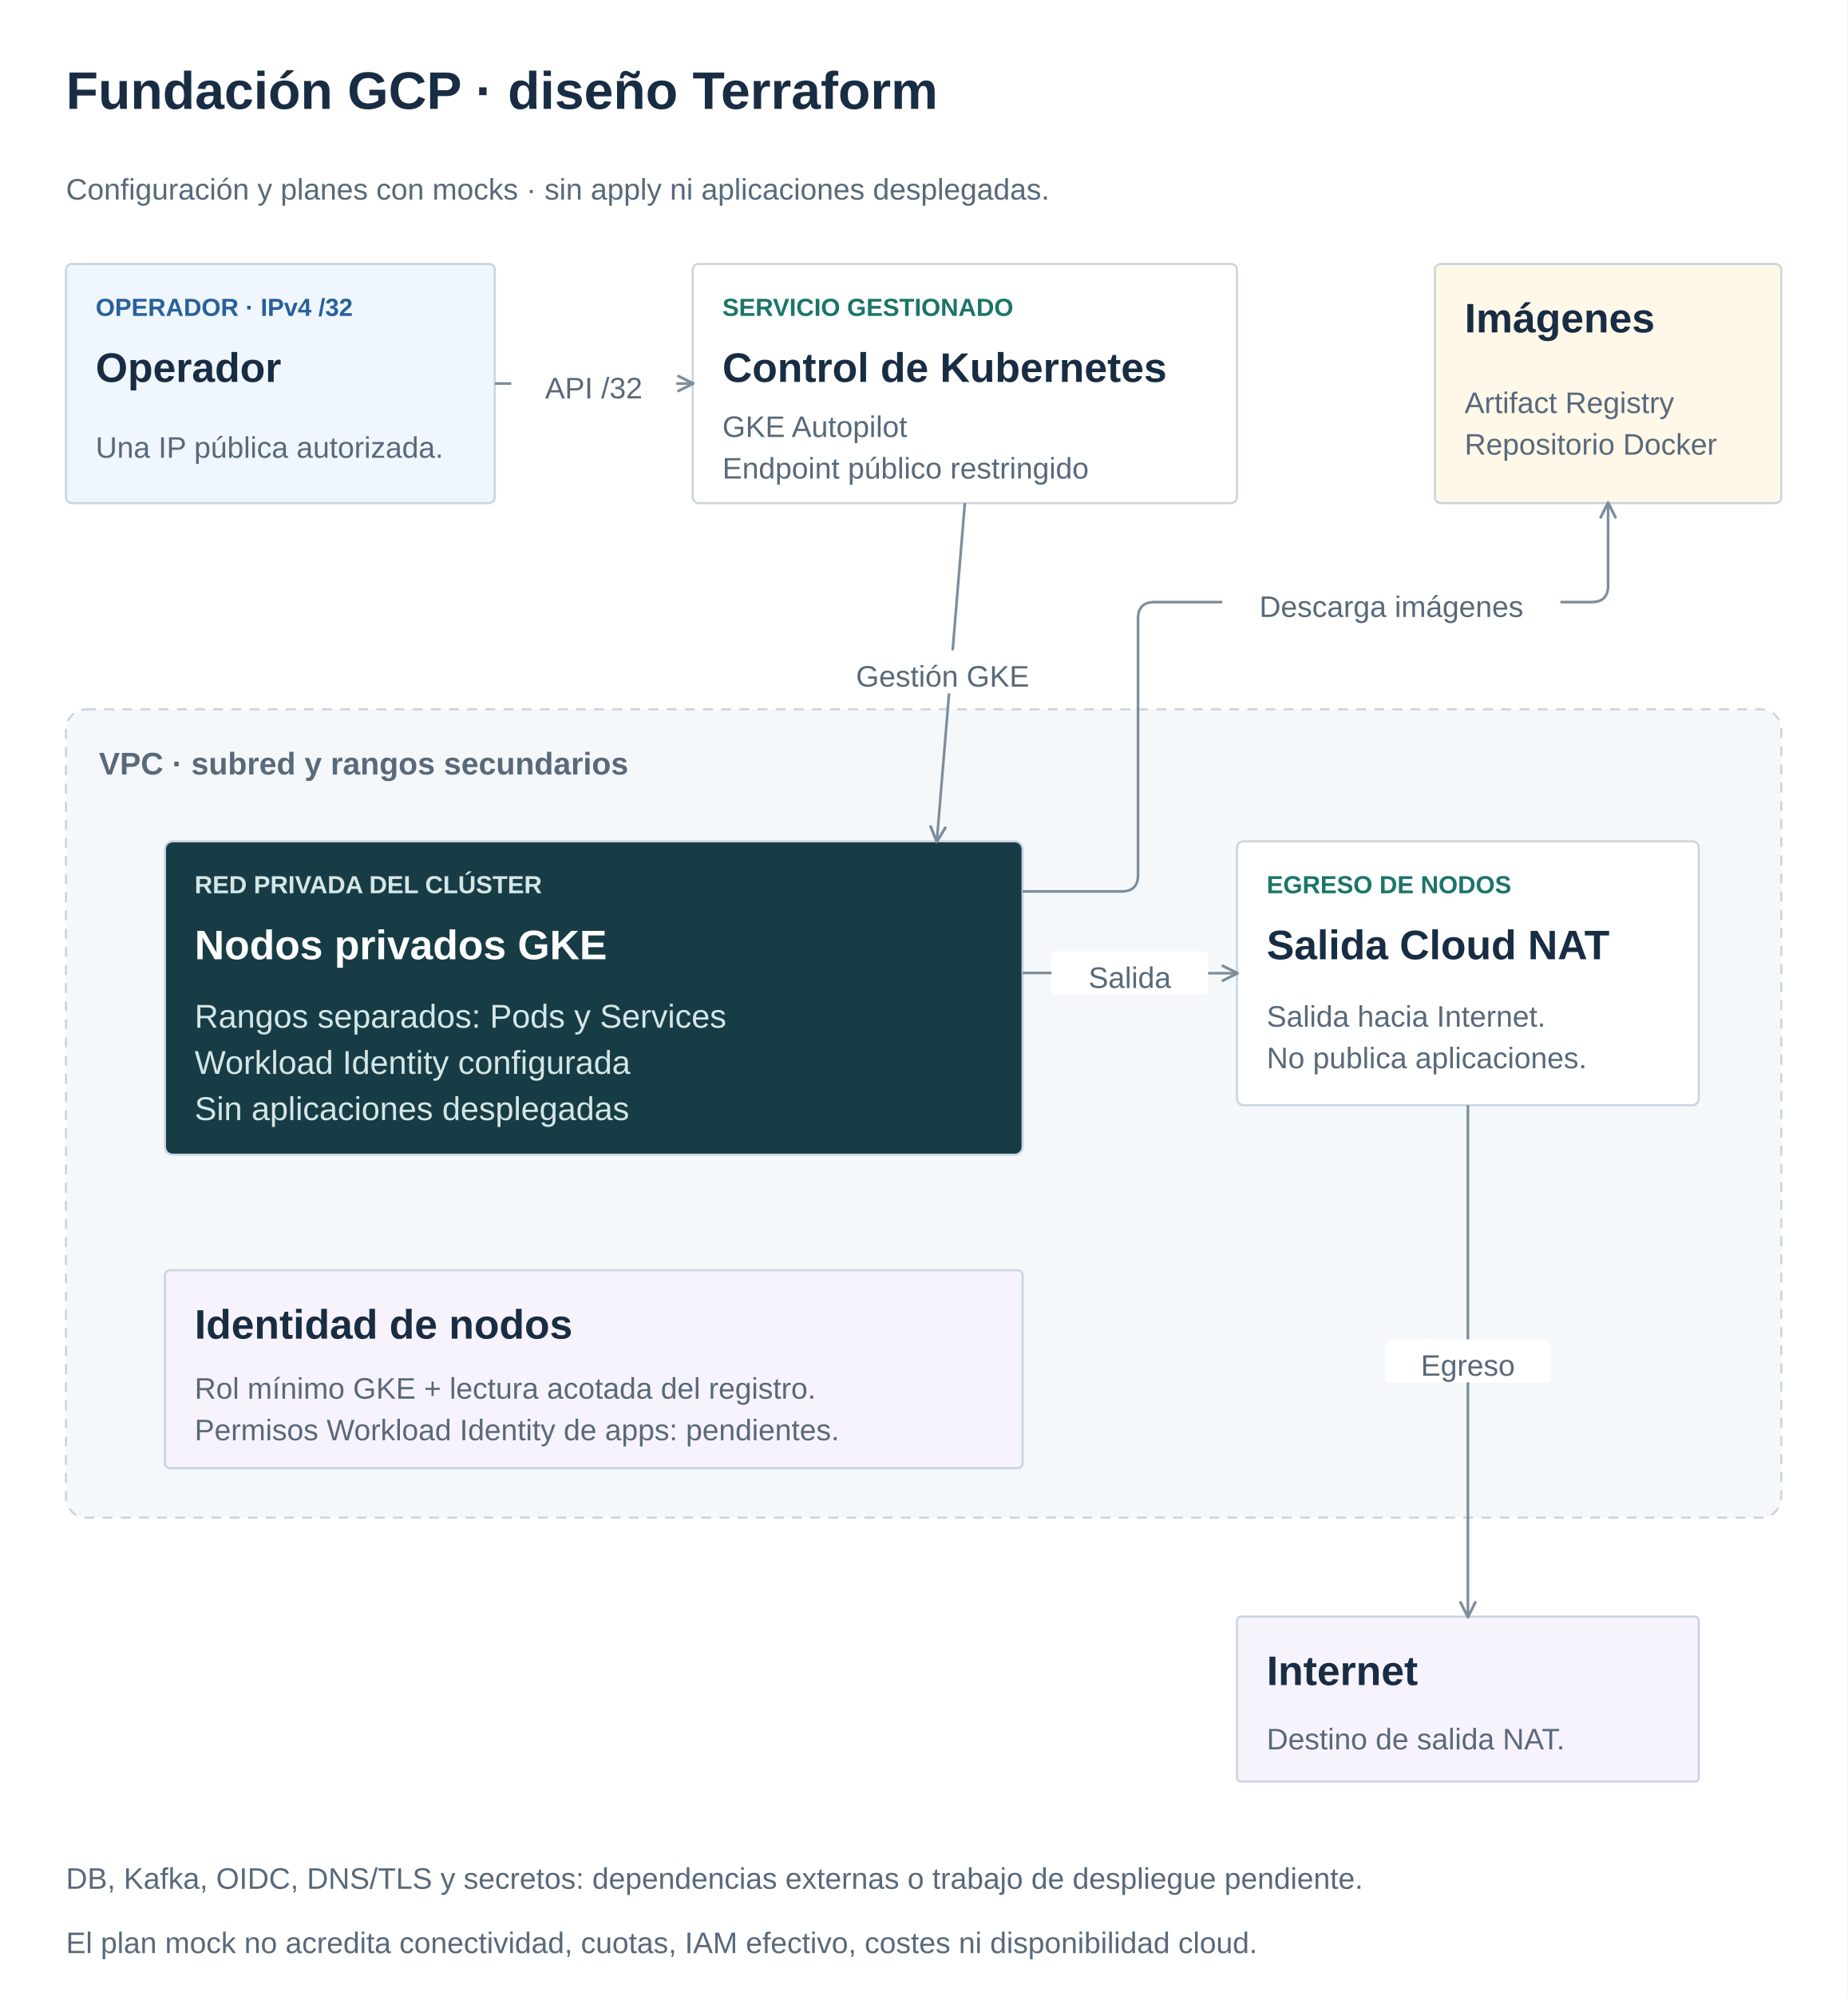
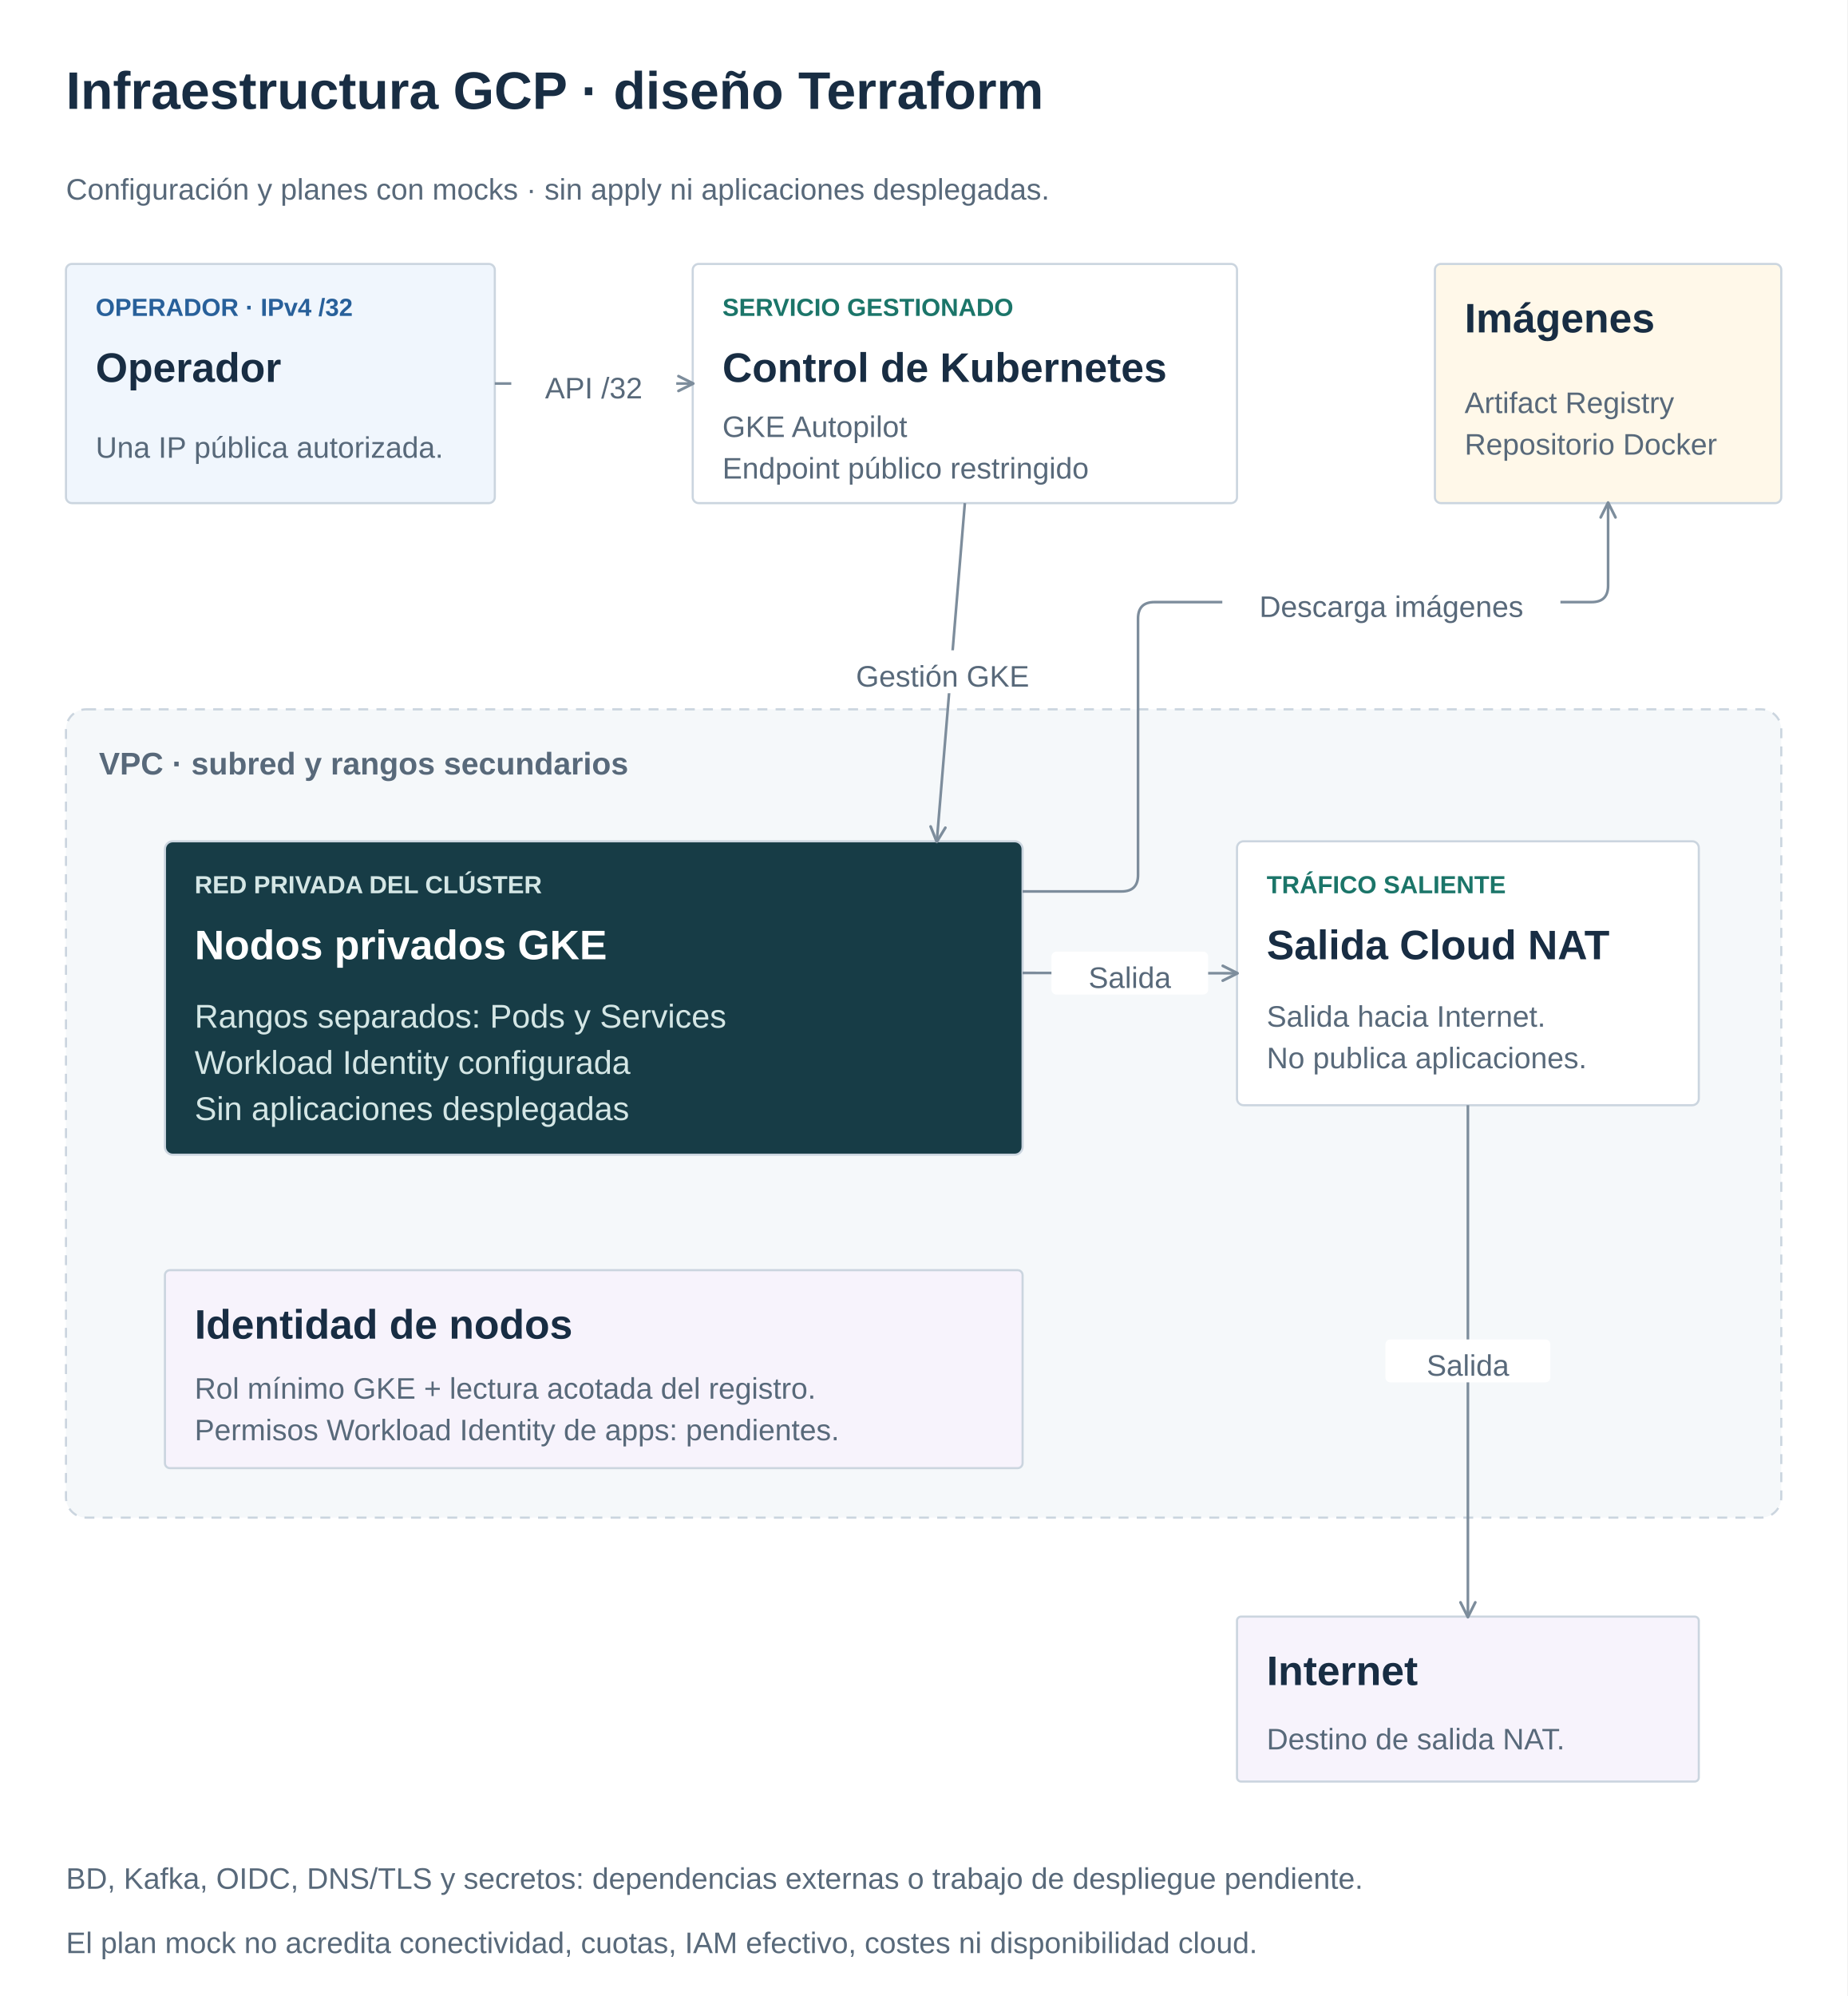
<svg xmlns="http://www.w3.org/2000/svg" width="1120" height="1210" viewBox="0 0 1120 1210" role="img" aria-labelledby="title">
  <defs>
    <marker id="arrow" viewBox="0 0 10 10" refX="8.7" refY="5" markerWidth="7" markerHeight="7" orient="auto-start-reverse">
      <path d="M 1 1 L 9 5 L 1 9" fill="none" stroke="context-stroke" stroke-width="1.5" stroke-linecap="round" stroke-linejoin="round" />
    </marker>
  </defs>
  <rect width="100%" height="100%" fill="#FFFFFF" />
-   <text data-cell="title" x="40" y="66" font-size="32" font-family="Arial,Helvetica,sans-serif" font-weight="700" font-style="normal" text-anchor="start" fill="#182D43">Fundación GCP · diseño Terraform</text>
+   <text data-cell="title" x="40" y="66" font-size="32" font-family="Arial,Helvetica,sans-serif" font-weight="700" font-style="normal" text-anchor="start" fill="#182D43">Infraestructura GCP · diseño Terraform</text>
  <text data-cell="subtitle" x="40" y="121" font-size="18" font-family="Arial,Helvetica,sans-serif" font-weight="400" font-style="normal" text-anchor="start" fill="#58697A">Configuración y planes con mocks · sin apply ni aplicaciones desplegadas.</text>
  <rect x="40" y="160" width="260" height="145" rx="3.625" data-cell="operator-shape" fill="#F0F6FD" stroke="#CBD5DF" stroke-width="1.3" />
  <text data-cell="operator-kind" x="58" y="191.5" font-size="15" font-family="Arial,Helvetica,sans-serif" font-weight="700" font-style="normal" text-anchor="start" fill="#28609A">OPERADOR · IPv4 /32</text>
  <text data-cell="operator-title" x="58" y="231.5" font-size="25" font-family="Arial,Helvetica,sans-serif" font-weight="700" font-style="normal" text-anchor="start" fill="#182D43">Operador</text>
  <text data-cell="operator-body" x="58" y="277.5" font-size="18" font-family="Arial,Helvetica,sans-serif" font-weight="400" font-style="normal" text-anchor="start" fill="#58697A">Una IP pública autorizada.</text>
  <rect x="420" y="160" width="330" height="145" rx="3.625" data-cell="control-shape" fill="#FFFFFF" stroke="#CBD5DF" stroke-width="1.3" />
  <text data-cell="control-kind" x="438" y="191.5" font-size="15" font-family="Arial,Helvetica,sans-serif" font-weight="700" font-style="normal" text-anchor="start" fill="#1B7569">SERVICIO GESTIONADO</text>
  <text data-cell="control-title" x="438" y="231.5" font-size="25" font-family="Arial,Helvetica,sans-serif" font-weight="700" font-style="normal" text-anchor="start" fill="#182D43">Control de Kubernetes</text>
  <text data-cell="control-body" x="438" y="264.9" font-size="18" font-family="Arial,Helvetica,sans-serif" font-weight="400" font-style="normal" text-anchor="start" fill="#58697A">GKE Autopilot</text>
  <text data-cell="control-body" x="438" y="290.1" font-size="18" font-family="Arial,Helvetica,sans-serif" font-weight="400" font-style="normal" text-anchor="start" fill="#58697A">Endpoint público restringido</text>
  <rect x="870" y="160" width="210" height="145" rx="3.625" data-cell="registry-shape" fill="#FFF8E9" stroke="#CBD5DF" stroke-width="1.3" />
  <text data-cell="registry-title" x="888" y="201.5" font-size="25" font-family="Arial,Helvetica,sans-serif" font-weight="700" font-style="normal" text-anchor="start" fill="#182D43">Imágenes</text>
  <text data-cell="registry-body" x="888" y="250.4" font-size="18" font-family="Arial,Helvetica,sans-serif" font-weight="400" font-style="normal" text-anchor="start" fill="#58697A">Artifact Registry</text>
  <text data-cell="registry-body" x="888" y="275.6" font-size="18" font-family="Arial,Helvetica,sans-serif" font-weight="400" font-style="normal" text-anchor="start" fill="#58697A">Repositorio Docker</text>
  <rect x="40" y="430" width="1040" height="490" rx="12.25" data-cell="vpc" fill="#F5F8FA" stroke="#CBD5DF" stroke-width="1.3" stroke-dasharray="6 5" />
  <text data-cell="vpc-name" x="60" y="469.5" font-size="19" font-family="Arial,Helvetica,sans-serif" font-weight="700" font-style="normal" text-anchor="start" fill="#58697A">VPC · subred y rangos secundarios</text>
  <rect x="100" y="510" width="520" height="190" rx="4.75" data-cell="nodes-shape" fill="#173C46" stroke="#CBD5DF" stroke-width="1.3" />
  <text data-cell="nodes-kind" x="118" y="541.5" font-size="15" font-family="Arial,Helvetica,sans-serif" font-weight="700" font-style="normal" text-anchor="start" fill="#D4E6E5">RED PRIVADA DEL CLÚSTER</text>
  <text data-cell="nodes-title" x="118" y="581.5" font-size="25" font-family="Arial,Helvetica,sans-serif" font-weight="700" font-style="normal" text-anchor="start" fill="#FFFFFF">Nodos privados GKE</text>
  <text data-cell="nodes-body" x="118" y="623" font-size="20" font-family="Arial,Helvetica,sans-serif" font-weight="400" font-style="normal" text-anchor="start" fill="#D4E6E5">Rangos separados: Pods y Services</text>
  <text data-cell="nodes-body" x="118" y="651" font-size="20" font-family="Arial,Helvetica,sans-serif" font-weight="400" font-style="normal" text-anchor="start" fill="#D4E6E5">Workload Identity configurada</text>
  <text data-cell="nodes-body" x="118" y="679" font-size="20" font-family="Arial,Helvetica,sans-serif" font-weight="400" font-style="normal" text-anchor="start" fill="#D4E6E5">Sin aplicaciones desplegadas</text>
  <rect x="750" y="510" width="280" height="160" rx="4" data-cell="nat-shape" fill="#FFFFFF" stroke="#CBD5DF" stroke-width="1.3" />
-   <text data-cell="nat-kind" x="768" y="541.5" font-size="15" font-family="Arial,Helvetica,sans-serif" font-weight="700" font-style="normal" text-anchor="start" fill="#1B7569">EGRESO DE NODOS</text>
+   <text data-cell="nat-kind" x="768" y="541.5" font-size="15" font-family="Arial,Helvetica,sans-serif" font-weight="700" font-style="normal" text-anchor="start" fill="#1B7569">TRÁFICO SALIENTE</text>
  <text data-cell="nat-title" x="768" y="581.5" font-size="25" font-family="Arial,Helvetica,sans-serif" font-weight="700" font-style="normal" text-anchor="start" fill="#182D43">Salida Cloud NAT</text>
  <text data-cell="nat-body" x="768" y="622.4" font-size="18" font-family="Arial,Helvetica,sans-serif" font-weight="400" font-style="normal" text-anchor="start" fill="#58697A">Salida hacia Internet.</text>
  <text data-cell="nat-body" x="768" y="647.6" font-size="18" font-family="Arial,Helvetica,sans-serif" font-weight="400" font-style="normal" text-anchor="start" fill="#58697A">No publica aplicaciones.</text>
  <rect x="100" y="770" width="520" height="120" rx="3" data-cell="node-identity-shape" fill="#F7F3FC" stroke="#CBD5DF" stroke-width="1.3" />
  <text data-cell="node-identity-title" x="118" y="811.5" font-size="25" font-family="Arial,Helvetica,sans-serif" font-weight="700" font-style="normal" text-anchor="start" fill="#182D43">Identidad de nodos</text>
  <text data-cell="node-identity-body" x="118" y="847.9" font-size="18" font-family="Arial,Helvetica,sans-serif" font-weight="400" font-style="normal" text-anchor="start" fill="#58697A">Rol mínimo GKE + lectura acotada del registro.</text>
  <text data-cell="node-identity-body" x="118" y="873.1" font-size="18" font-family="Arial,Helvetica,sans-serif" font-weight="400" font-style="normal" text-anchor="start" fill="#58697A">Permisos Workload Identity de apps: pendientes.</text>
  <rect x="750" y="980" width="280" height="100" rx="2.5" data-cell="internet-shape" fill="#F7F3FC" stroke="#CBD5DF" stroke-width="1.3" />
  <text data-cell="internet-title" x="768" y="1021.5" font-size="25" font-family="Arial,Helvetica,sans-serif" font-weight="700" font-style="normal" text-anchor="start" fill="#182D43">Internet</text>
  <text data-cell="internet-body" x="768" y="1060.5" font-size="18" font-family="Arial,Helvetica,sans-serif" font-weight="400" font-style="normal" text-anchor="start" fill="#58697A">Destino de salida NAT.</text>
  <path d="M 300 232.5 L 420 232.5" data-cell="operator-control" fill="none" stroke="#7D8D9C" stroke-width="1.6" stroke-linejoin="round" marker-end="url(#arrow)" />
  <path d="M 585 305 L 568 510" data-cell="control-nodes" fill="none" stroke="#7D8D9C" stroke-width="1.6" stroke-linejoin="round" marker-end="url(#arrow)" />
  <path d="M 620 589.8 L 750 590" data-cell="nodes-nat" fill="none" stroke="#7D8D9C" stroke-width="1.6" stroke-linejoin="round" marker-end="url(#arrow)" />
  <path d="M 890 670 L 890 980" data-cell="nat-internet" fill="none" stroke="#7D8D9C" stroke-width="1.6" stroke-linejoin="round" marker-end="url(#arrow)" />
  <path d="M 620 540.4 L 680 540.4 Q 690 540.4 690 530.4 L 690 375 Q 690 365 700 365 L 965 365 Q 975 365 975 355 L 975 305" data-cell="nodes-registry" fill="none" stroke="#7D8D9C" stroke-width="1.6" stroke-linejoin="round" marker-end="url(#arrow)" />
-   <text data-cell="cloud-pending" x="40" y="1145" font-size="18" font-family="Arial,Helvetica,sans-serif" font-weight="400" font-style="normal" text-anchor="start" fill="#58697A">DB, Kafka, OIDC, DNS/TLS y secretos: dependencias externas o trabajo de despliegue pendiente.</text>
+   <text data-cell="cloud-pending" x="40" y="1145" font-size="18" font-family="Arial,Helvetica,sans-serif" font-weight="400" font-style="normal" text-anchor="start" fill="#58697A">BD, Kafka, OIDC, DNS/TLS y secretos: dependencias externas o trabajo de despliegue pendiente.</text>
  <text data-cell="cloud-limit" x="40" y="1184" font-size="18" font-family="Arial,Helvetica,sans-serif" font-weight="400" font-style="normal" text-anchor="start" fill="#58697A">El plan mock no acredita conectividad, cuotas, IAM efectivo, costes ni disponibilidad cloud.</text>
  <rect data-label-for="operator-control" x="310" y="219.5" width="100" height="26" rx="3" fill="#FFFFFF" stroke="none" />
  <text data-cell="operator-control" data-label-for="operator-control" x="360" y="241.5" font-size="18" font-family="Arial,Helvetica,sans-serif" font-weight="400" font-style="normal" text-anchor="middle" fill="#58697A">API /32</text>
  <rect data-label-for="control-nodes" x="499.005" y="394.234" width="145" height="26" rx="3" fill="#FFFFFF" stroke="none" />
  <text data-cell="control-nodes" data-label-for="control-nodes" x="571.505" y="416.234" font-size="18" font-family="Arial,Helvetica,sans-serif" font-weight="400" font-style="normal" text-anchor="middle" fill="#58697A">Gestión GKE</text>
  <rect data-label-for="nodes-nat" x="637.5" y="576.9" width="95" height="26" rx="3" fill="#FFFFFF" stroke="none" />
  <text data-cell="nodes-nat" data-label-for="nodes-nat" x="685" y="598.9" font-size="18" font-family="Arial,Helvetica,sans-serif" font-weight="400" font-style="normal" text-anchor="middle" fill="#58697A">Salida</text>
  <rect data-label-for="nat-internet" x="840" y="812" width="100" height="26" rx="3" fill="#FFFFFF" stroke="none" />
-   <text data-cell="nat-internet" data-label-for="nat-internet" x="890" y="834" font-size="18" font-family="Arial,Helvetica,sans-serif" font-weight="400" font-style="normal" text-anchor="middle" fill="#58697A">Egreso</text>
+   <text data-cell="nat-internet" data-label-for="nat-internet" x="890" y="834" font-size="18" font-family="Arial,Helvetica,sans-serif" font-weight="400" font-style="normal" text-anchor="middle" fill="#58697A">Salida</text>
  <rect data-label-for="nodes-registry" x="741.1" y="352" width="205" height="26" rx="3" fill="#FFFFFF" stroke="none" />
  <text data-cell="nodes-registry" data-label-for="nodes-registry" x="843.6" y="374" font-size="18" font-family="Arial,Helvetica,sans-serif" font-weight="400" font-style="normal" text-anchor="middle" fill="#58697A">Descarga imágenes</text>
</svg>
